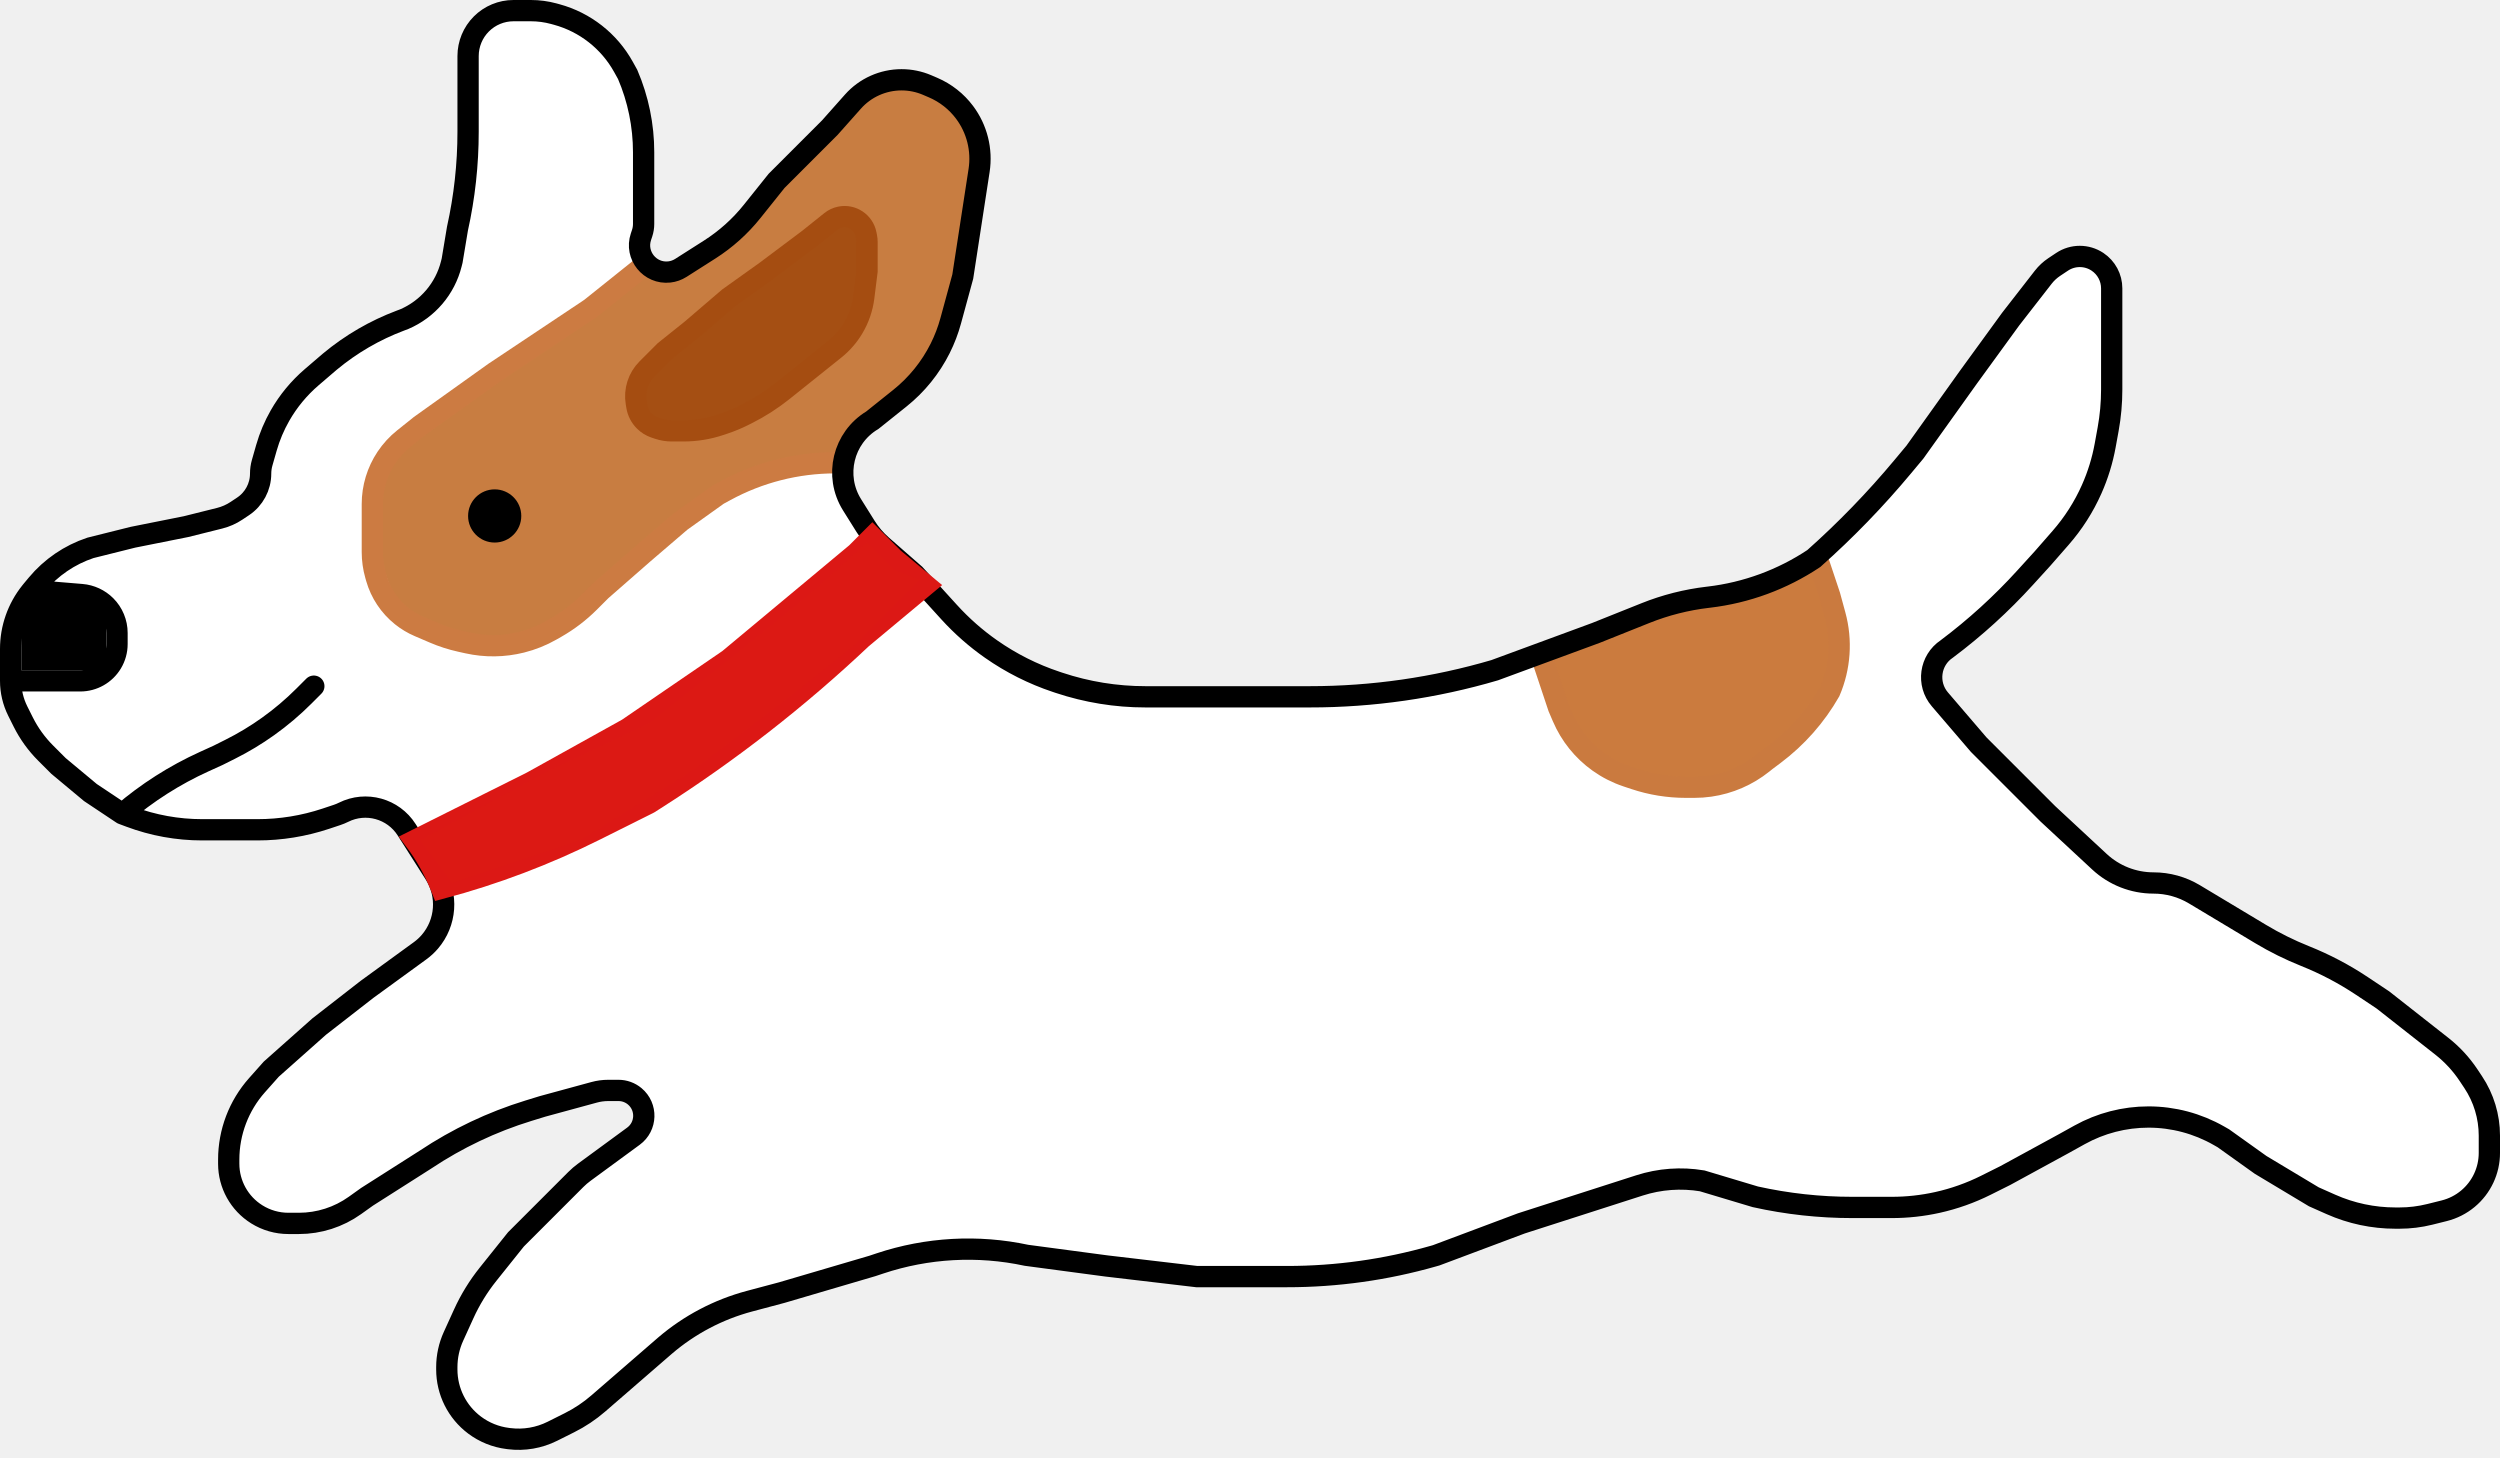
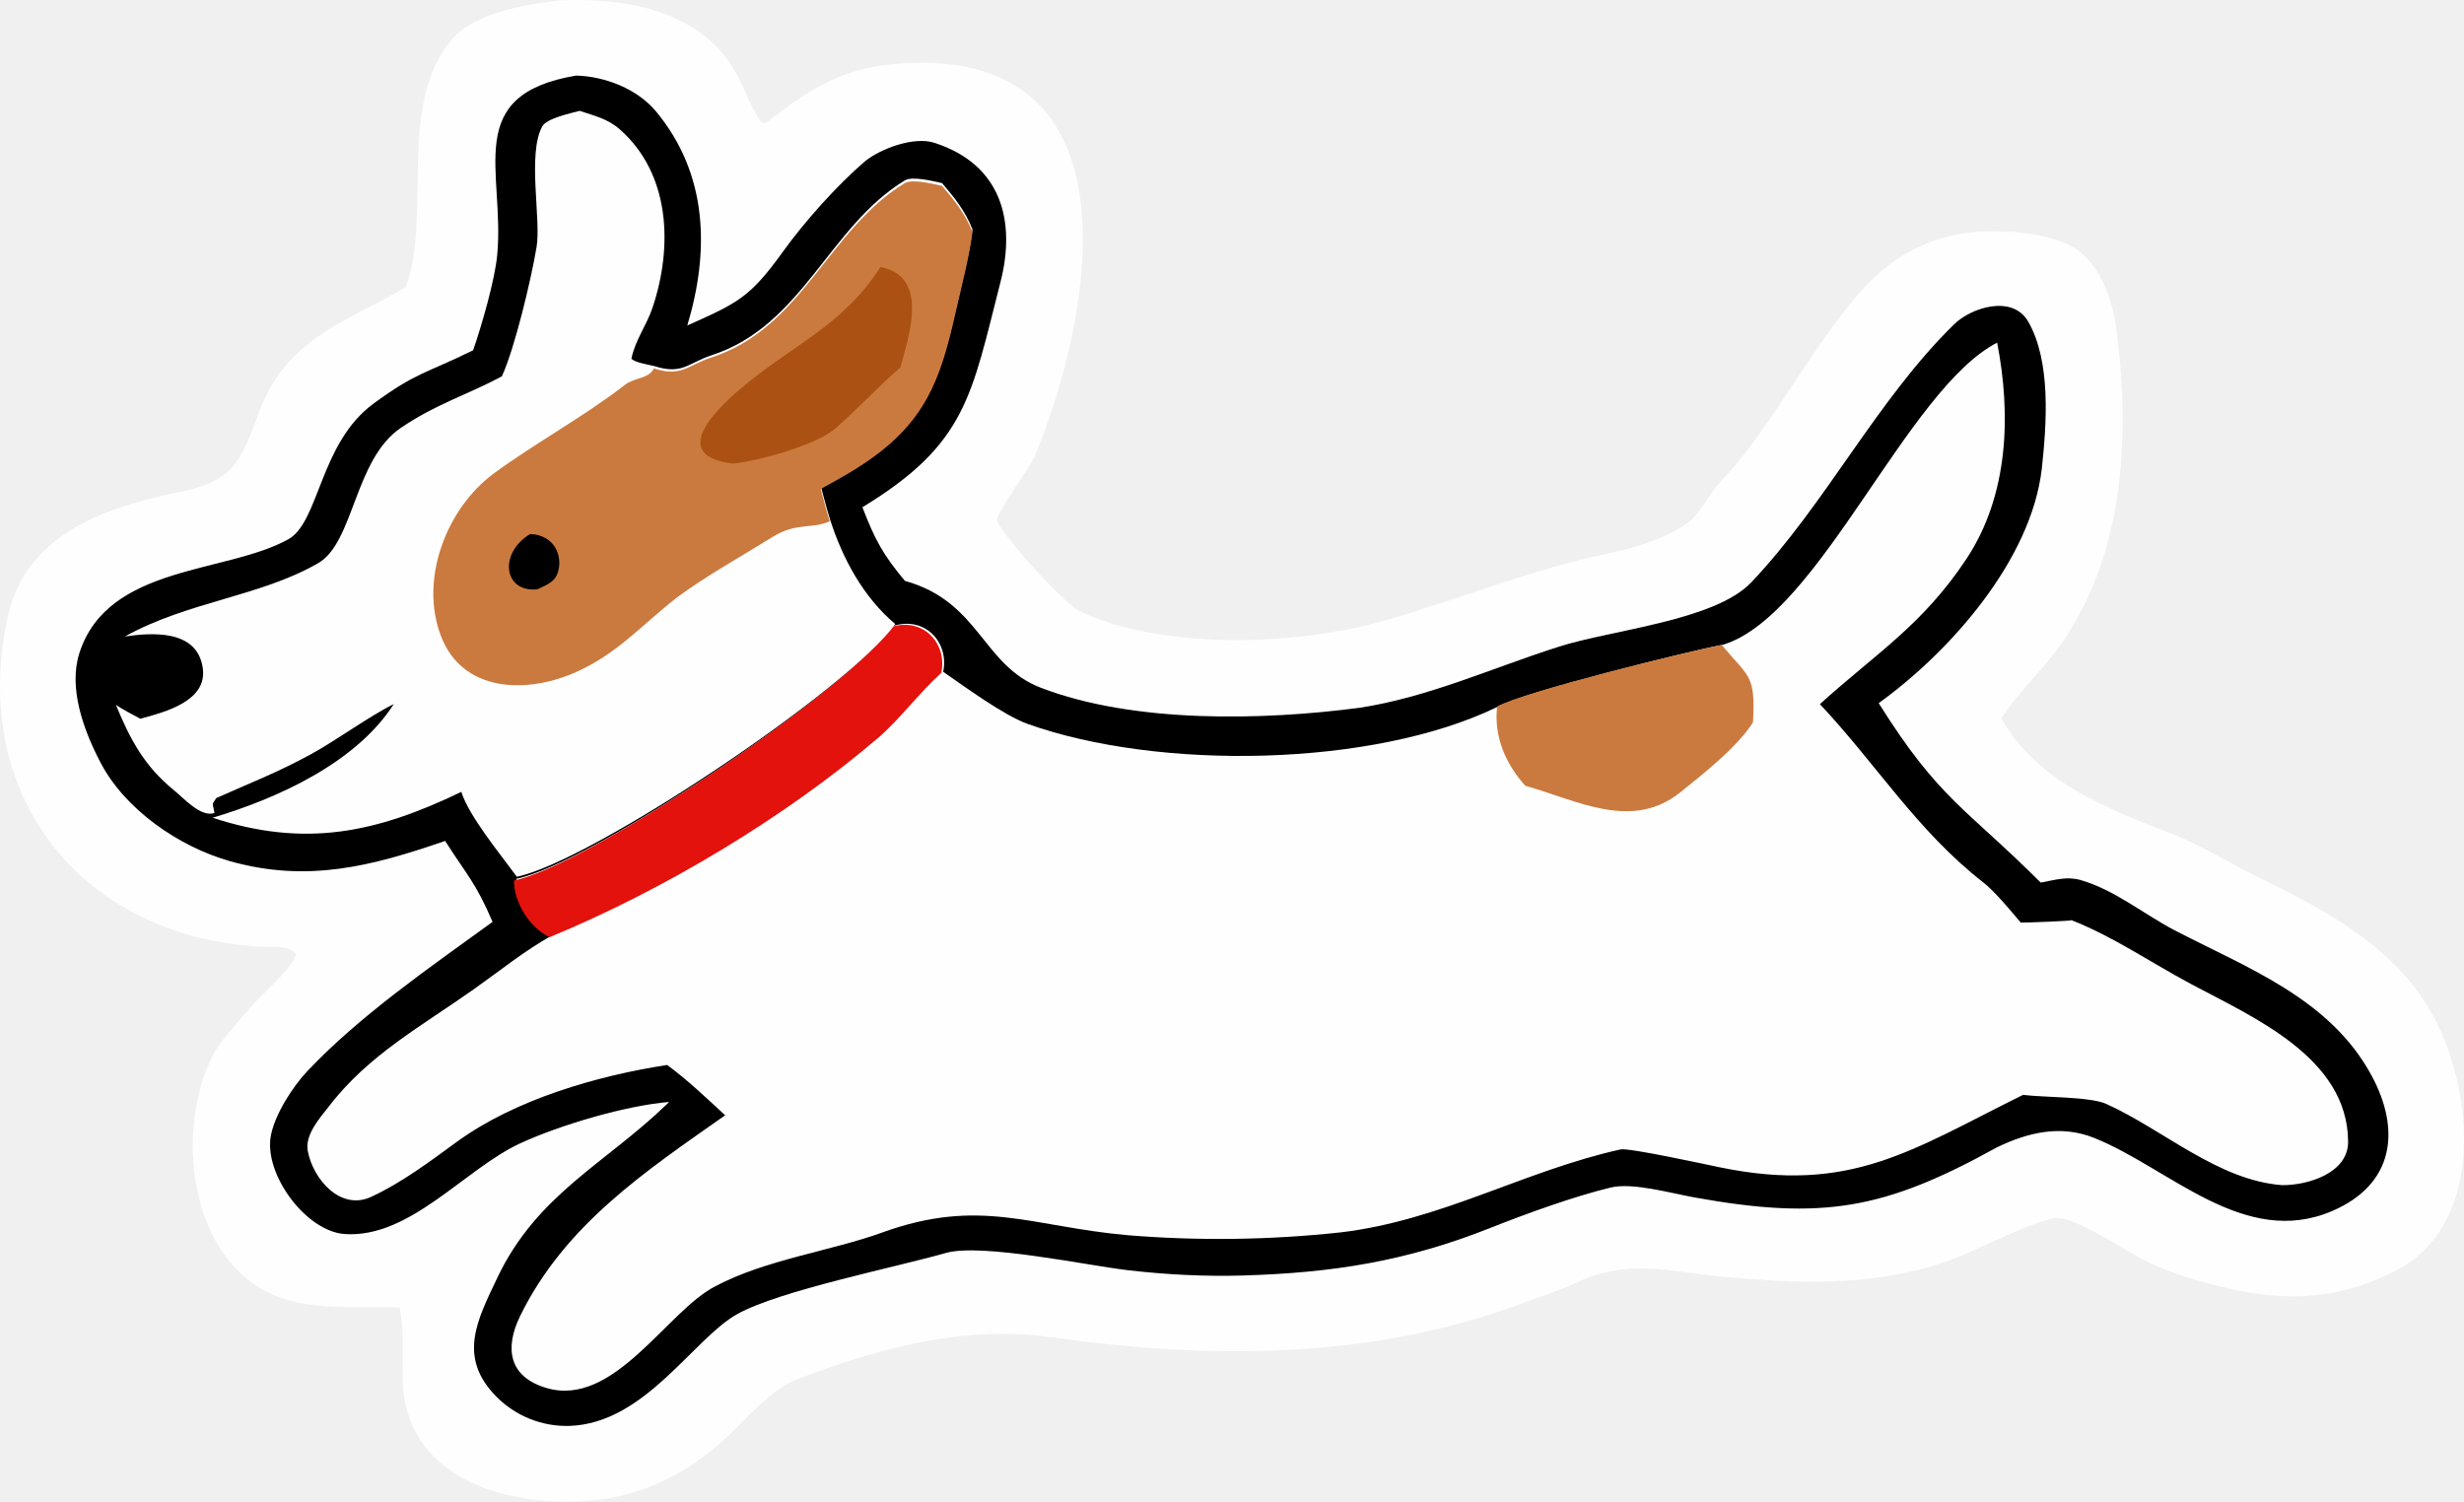
- <svg xmlns="http://www.w3.org/2000/svg" width="235" height="137" viewBox="0 0 235 137" fill="none">
-   <path d="M48.5 0.5L53.5 2L57 4.5L59.5 9L60.5 15L60 23.5L62 25.5L64.5 25L69 22L73 16.5L80.5 9.5L85 7.5L89 9.5L91.5 11L92.5 14.5L91.5 20L90 29.5L86.5 35.5L84 38L81 40.5L79.5 43.5V46L83.5 52L91 59.5L98.5 64.5L107 65.5H116L132 65L147.5 60.5L155.5 57L165 55.5L173 51L179 43.5L184.5 36L190 28.5L193 25L196.5 24L198.5 27V31.5V39.5L196.5 46L193.5 51L188.5 56.5L184.5 59.5L181 63.5L184.5 68.5L188.5 73L197.5 81.5L203.5 83L208.5 85.5L217.5 90L229.5 98L234 105L233.5 109L232.5 111.5L229.5 113.5L224.5 114.5L216 111.5L206.5 105H201L195.5 106.5L186 111.5L179 113.5L169 113L159 110.5L146.5 113.5L135 118.5L116 120.5L100.5 118.5L90 117L79.5 119L68 123L62 126.5L57.5 131L50 135L44 133.5L42 127L46 119.5L53.5 112L61 105L59.5 102.5L51 103.5L42 107.5L35.5 112L28 115L23 113L21.5 109L23.5 102.5L31 95.5L38 90.5L40.5 88.5L42 85.5L40 80.5L35 75.5L29.5 77.5L24 78L12.5 76.5L4 71L0.5 62L2 57L6 52.5L14.5 50.5L24 47L26 40L30.5 34.5L37 30.5L41 27.5L43 23.5L44 12V4L45.5 2L48.5 0.5Z" fill="white" />
-   <path d="M148 60L154.5 57.5L160.5 56L167 54.5L170.5 53.5L172.5 56.5L173.5 60.5L172.5 64.5L171 67L166 72L159.5 74.5L152 72.5L148.5 70L147 67.5L145.5 64.5L145 61.5L148 60Z" fill="#CB7B3E" />
-   <path d="M145 62L146.5 66.5L146.898 67.428C147.619 69.111 148.787 70.562 150.277 71.626C151.088 72.206 151.981 72.66 152.926 72.975L153.664 73.221C155.211 73.737 156.831 74 158.462 74H159.27C159.756 74 160.242 73.966 160.723 73.897C162.541 73.637 164.256 72.895 165.69 71.748L166 71.5L166.775 70.919C168.902 69.323 170.681 67.309 172 65C172.971 62.734 173.147 60.205 172.498 57.826L172 56L171 53" stroke="#CA7A3F" stroke-width="2" stroke-linecap="round" />
-   <rect x="2" y="56" width="8" height="7" fill="black" />
-   <path d="M52 31L57.5 27L60.5 25.5H63.5L70.5 20.5L77.5 13L83 8H86L88.5 9L92 13.5L91.5 20L89 30.5L87.5 34L84.5 37L81.5 40L79 43L73.5 44L67.5 46L60 52.5L53.5 57.5L47 61L41.5 60L37.5 57.5L35 50.5V45.5L37.5 42L52 31Z" fill="#C87D41" />
-   <path d="M78.5 43.5C74.891 43.5 71.34 44.406 68.172 46.134L67.5 46.5L64 49L60.5 52L56.5 55.5L55.404 56.596C54.472 57.528 53.42 58.331 52.276 58.985L51.82 59.245C50.944 59.746 50.004 60.124 49.025 60.369C47.364 60.784 45.63 60.807 43.96 60.435L43.276 60.283C42.427 60.095 41.598 59.828 40.799 59.485L39.378 58.876C38.795 58.627 38.249 58.299 37.754 57.903C36.613 56.99 35.784 55.745 35.383 54.34L35.305 54.068C35.103 53.359 35 52.626 35 51.89V49.5V47.383C35 45.829 35.46 44.31 36.322 43.017C36.771 42.343 37.322 41.742 37.954 41.236L39.5 40L43 37.5L46.5 35L55.5 29L60.5 25" stroke="#CC7B42" stroke-width="2" stroke-linecap="round" />
-   <path d="M3 55.5L3.476 54.929C4.799 53.341 6.539 52.154 8.5 51.5L12.5 50.5L17.5 49.5L20.645 48.714C21.211 48.572 21.748 48.335 22.233 48.011L22.851 47.599C23.881 46.912 24.5 45.756 24.5 44.519C24.5 44.175 24.548 43.832 24.642 43.501L25.044 42.094C25.347 41.035 25.776 40.017 26.323 39.06C27.102 37.697 28.11 36.478 29.302 35.456L31 34C32.986 32.345 35.236 31.037 37.657 30.129L38 30C40.205 29.055 41.842 27.133 42.423 24.806L42.5 24.5L43 21.5C43.665 18.509 44 15.454 44 12.39V9V5.268C44 4.136 44.45 3.05 45.25 2.25C46.05 1.45 47.136 1 48.268 1H49.901C50.63 1 51.357 1.097 52.061 1.289L52.327 1.362C54.995 2.09 57.257 3.863 58.601 6.281L59 7C59.99 9.309 60.5 11.796 60.5 14.308V15.5V21.054C60.5 21.349 60.452 21.643 60.359 21.923L60.247 22.26C59.664 24.006 61.089 25.768 62.918 25.565C63.301 25.522 63.669 25.392 63.994 25.186L66.705 23.46C68.225 22.493 69.574 21.282 70.699 19.876L73 17L78 12L80.176 9.552C81.336 8.247 82.999 7.5 84.745 7.5C85.573 7.5 86.392 7.668 87.153 7.994L87.714 8.235C88.884 8.736 89.902 9.536 90.666 10.555C91.839 12.118 92.332 14.089 92.035 16.021L91.5 19.5L90.5 26L89.366 30.159C89.123 31.051 88.792 31.916 88.379 32.743C87.47 34.559 86.179 36.157 84.593 37.426L82 39.5C79.253 41.148 78.393 44.728 80.09 47.445L81.367 49.486C81.787 50.158 82.303 50.765 82.9 51.287L86 54L89.218 57.54C90.402 58.843 91.728 60.01 93.17 61.019C95.047 62.333 97.104 63.368 99.277 64.092L99.546 64.182C102.165 65.055 104.907 65.5 107.668 65.5H122.5H123.14C129.016 65.5 134.862 64.658 140.5 63L150 59.5L154.673 57.631C156.549 56.88 158.517 56.38 160.524 56.144L160.629 56.132C164.159 55.717 167.542 54.472 170.5 52.5C173.496 49.837 176.288 46.954 178.854 43.875L180 42.5L185 35.5L189 30L192.067 26.057C192.354 25.688 192.698 25.368 193.087 25.108L193.836 24.609C194.844 23.938 196.156 23.938 197.164 24.609C197.999 25.166 198.5 26.102 198.5 27.106V36.626C198.5 37.873 198.388 39.117 198.165 40.344L197.889 41.861C197.631 43.282 197.204 44.667 196.617 45.987C195.877 47.653 194.89 49.198 193.689 50.569L192 52.5L190.363 54.3C188.126 56.761 185.661 59.005 183 61C181.405 62.063 181.099 64.282 182.346 65.737L186 70L192.5 76.5L197.351 81.005C198.732 82.287 200.547 83 202.432 83C203.785 83 205.113 83.368 206.273 84.064L212.492 87.795C213.828 88.597 215.227 89.291 216.674 89.87C218.553 90.621 220.349 91.566 222.032 92.688L224 94L229.531 98.346C230.504 99.111 231.35 100.025 232.036 101.054L232.475 101.713C233.47 103.204 234 104.956 234 106.748V108.376C234 110.039 233.262 111.615 231.984 112.68C231.336 113.22 230.575 113.606 229.757 113.811L228.4 114.15C227.47 114.382 226.516 114.5 225.557 114.5H225.164C223.078 114.5 221.015 114.062 219.108 113.215L217.5 112.5L212.5 109.5L209 107L208.576 106.758C206.56 105.606 204.279 105 201.957 105C199.69 105 197.46 105.578 195.478 106.679L194 107.5L188.5 110.5L186.68 111.41C185.232 112.134 183.701 112.678 182.121 113.029C180.711 113.342 179.271 113.5 177.827 113.5H174.11C171.046 113.5 167.991 113.165 165 112.5L160 111C158.029 110.671 156.007 110.819 154.105 111.431L143 115L135 118L134.731 118.077C130.265 119.353 125.644 120 121 120H112.5L104 119L96.5 118C91.917 117.018 87.155 117.282 82.709 118.764L82 119L73.5 121.5L70.454 122.312C67.522 123.094 64.804 124.525 62.5 126.5L56.241 131.925C55.417 132.639 54.507 133.247 53.532 133.734L51.921 134.54C50.668 135.166 49.258 135.407 47.869 135.234L47.721 135.215C46.593 135.074 45.522 134.641 44.612 133.959C42.968 132.726 42 130.79 42 128.734V128.511C42 127.515 42.213 126.531 42.625 125.624L43.587 123.509C44.193 122.175 44.963 120.921 45.879 119.776L48.5 116.5L54.129 110.871C54.376 110.624 54.642 110.396 54.923 110.19L59.546 106.8C60.793 105.885 60.85 104.042 59.662 103.052C59.234 102.695 58.695 102.5 58.138 102.5H57.175C56.727 102.5 56.281 102.56 55.849 102.678L51 104L49.669 104.409C46.241 105.464 42.984 107.011 40 109L34.5 112.5L33.362 113.313C31.826 114.41 29.985 115 28.098 115H27.108C26.057 115 25.027 114.705 24.136 114.147C22.496 113.123 21.5 111.325 21.5 109.392V109C21.5 106.423 22.446 103.936 24.157 102.01L25.5 100.5L30 96.5L34.5 93L39.491 89.37C39.829 89.124 40.138 88.84 40.41 88.522C41.948 86.727 42.133 84.137 40.863 82.142L38.226 77.997C36.961 76.01 34.399 75.3 32.292 76.354C32.098 76.451 31.896 76.534 31.69 76.603L30.63 76.957C28.557 77.648 26.386 78 24.201 78H19C16.686 78 14.39 77.584 12.223 76.771L11.5 76.5M3 55.5L2.874 55.657C1.661 57.174 1 59.058 1 61V64M3 55.5L7.677 55.89C8.531 55.961 9.333 56.333 9.939 56.939C10.618 57.618 11 58.54 11 59.501V60.542C11 61.169 10.83 61.784 10.507 62.321C9.882 63.363 8.757 64 7.542 64H1M11.5 76.5L8.5 74.5L5.5 72L4.288 70.788C3.435 69.935 2.725 68.95 2.185 67.871L1.671 66.842C1.23 65.959 1 64.986 1 64M11.5 76.5C13.822 74.51 16.413 72.858 19.197 71.593L20.5 71L21.628 70.436C22.874 69.813 24.07 69.093 25.203 68.283C26.399 67.429 27.522 66.478 28.561 65.439L29.5 64.5" stroke="black" stroke-width="2" stroke-linecap="round" />
-   <path d="M60 36L66.5 29.5L74 24.5L79 20.5L81 22L81.5 25.5L81 28.5L77 34L72 38L65.5 40.5L60 40V36Z" fill="#A54F13" />
-   <path d="M76 22.5L78.11 20.812C78.366 20.607 78.668 20.466 78.989 20.402C80.1 20.18 81.18 20.9 81.402 22.011L81.455 22.275C81.485 22.425 81.5 22.577 81.5 22.73V25.5L81.195 27.937C81.067 28.968 80.724 29.96 80.19 30.85C79.734 31.611 79.145 32.284 78.453 32.837L77 34L74.5 36L73.568 36.746C72.525 37.58 71.398 38.301 70.204 38.898L69.861 39.069C69.288 39.356 68.695 39.602 68.086 39.805L67.66 39.947C66.561 40.313 65.409 40.5 64.25 40.5H63.144C62.718 40.5 62.294 40.431 61.889 40.296L61.569 40.19C61.195 40.065 60.855 39.855 60.576 39.576C60.201 39.201 59.953 38.719 59.866 38.197L59.808 37.849C59.615 36.689 59.994 35.506 60.825 34.675L62.5 33L65 31L68.5 28L72 25.5L76 22.5Z" stroke="#A54D11" stroke-width="2" stroke-linecap="round" />
-   <circle cx="46.5" cy="48.5" r="2.5" fill="black" />
-   <path d="M50 73.5L39 79C39.996 80.328 40.812 81.78 41.428 83.321L41.5 83.5C46.487 82.17 51.326 80.337 55.943 78.029L61 75.5L61.556 75.146C68.503 70.725 75.014 65.654 81 60L87 55L84 52.5L83 51.5L82 50.5L80.5 52L77.5 54.5L68.5 62L59 68.5L50 73.5Z" stroke="#DC1815" stroke-width="2" stroke-linecap="round" />
-   <path d="M84 53.5L86.5 54.5L80.5 60.5L75.5 64.5L65 72.5L54.5 79L42.5 83L39.5 79L51.5 72.5L61 68L71 60L76.5 55.5L81.5 51L84 53.5Z" fill="#DC1914" />
+ <svg xmlns="http://www.w3.org/2000/svg" width="489" height="298" viewBox="0 0 489 298" fill="none">
+   <path d="M110.623 0.107C124.251 -0.615 139.507 2.106 146.345 14.971C147.781 17.672 149.396 22.258 151.26 24.363C151.513 24.373 151.766 24.384 152.02 24.395C161.886 16.629 168.777 12.762 181.458 12.476C226.551 11.352 216.624 63.295 205.407 90.42C204.63 92.589 197.559 101.864 197.865 103.405C199.605 107.127 211.488 120.036 214.343 121.352C231.531 129.28 258.276 128.084 275.916 122.849C290.867 118.413 303.52 113.205 318.722 109.94C324.049 108.796 329.884 107.132 334.399 104.167C337.486 102.163 339.136 97.96 341.506 95.523C352.286 84.447 362.031 63.706 373.213 53.922C377.258 50.428 382.091 47.971 387.297 46.763C394.047 45.219 405.838 45.581 411.77 49.273C416.691 52.339 419.231 59.416 419.986 65.132C422.729 85.832 421.752 108.2 410.115 126.276C406.419 132.021 400.908 136.829 397.168 142.586C404.464 155.384 418.554 160.648 431.317 165.608C436.751 167.716 442.935 171.559 448.3 174.169C461.838 180.758 475.691 188.13 483.06 201.941C491.077 217.077 493.201 243.35 475.11 252.37C460.605 259.602 448.45 257.881 433.65 253.39C431.376 252.612 429.551 251.964 427.137 250.877C422.274 248.774 413.396 242.185 408.451 241.73C405.529 241.46 392.634 247.807 389.567 249.083C374.205 255.464 358.005 254.903 341.792 253.361C331.844 252.414 322.651 249.765 313.018 254.507C309.829 256.001 305.15 257.519 301.739 258.79C272.259 269.797 239.912 269.845 209.118 265.451C191.529 262.913 174.849 267.428 158.431 273.64C154.094 275.279 149.742 279.688 146.502 283.038C139.6 290.163 131.084 295.476 121.222 297.279C104.112 300.102 80.282 295.123 79.905 273.631C79.823 268.951 80.186 264.04 79.323 259.505C71.134 259.119 61.737 260.332 54.041 256.895C37.279 249.402 34.747 224.072 42.294 209.323C43.745 206.49 47.302 202.826 49.319 200.355C51.975 197.102 57.174 193.201 58.817 189.426C57.242 187.439 53.98 188.033 51.433 187.879C15.695 185.694 -6.186 157.414 1.554 122.327C5.021 106.607 19.881 100.948 34.215 97.946C46.522 95.681 47.538 92.029 51.594 81.335C56.932 67.261 68.742 63.8 80.046 57.291L80.523 57.012C85.664 43.112 79.08 22.356 88.717 8.973C93.291 2.621 103.24 1.108 110.623 0.107Z" fill="#FEFEFE" />
+   <path d="M114.332 15C120.095 15.145 126.498 17.677 130.161 22.078C140.56 34.57 140.816 49.911 136.4 64.602C146.548 60.073 148.846 59.02 155.459 49.843C159.716 43.937 166.134 36.753 171.655 32.018C174.761 29.498 181.367 27.033 185.412 28.335C198.914 32.681 201.607 44.075 198.547 56.011C192.752 78.61 191.83 88.088 171.154 100.671C173.644 107.109 175.192 110.033 179.585 115.281C194.501 119.435 194.865 132.013 206.589 136.506C225.032 143.574 250.498 143.002 269.773 140.477C283.492 138.387 296.133 132.556 309.421 128.329C319.948 124.98 340.331 123.184 347.55 115.583C362.352 99.998 372.464 79.38 387.802 64.371C391.255 60.994 399.374 58.444 402.493 63.791C407.082 71.75 406.173 84.121 405.211 93.012C403.136 111.099 387.072 129.303 372.841 139.548C384.877 158.766 390.148 160.325 404.993 175.16C407.861 174.639 410.221 173.871 412.972 174.678C419.757 176.667 425.332 181.359 431.503 184.594C446.014 192.139 462.383 198.159 470.647 213.439C476.557 224.369 475.077 235.106 462.814 240.353C445.42 247.793 430.632 231.905 415.68 225.865C408.905 223.133 402.372 224.784 396.294 227.714C374.113 239.981 361.787 242.265 336.206 237.635C331.544 236.79 323.976 234.647 319.692 235.675C312.472 237.399 302.733 240.932 295.784 243.694C279.063 250.332 264.469 252.62 246.63 253.142C238.935 253.364 231.472 252.963 223.986 252.109C215.909 251.191 194.75 246.648 187.704 248.671C177.855 251.491 154.653 256.125 146.29 260.813C137.504 265.737 128.026 282.484 113.031 282.991C107.567 283.155 102.284 281.031 98.46 277.13C90.744 269.3 94.761 261.885 98.71 253.567C106.549 237.061 120.2 230.872 132.251 219.232L132.802 218.696C124.23 219.411 111.206 223.234 103.134 226.961C92.091 232.137 81.35 245.765 68.428 244.915C60.722 244.408 52.304 233.01 53.759 225.368C54.563 221.144 58.061 215.674 61.09 212.478C71.514 201.486 85.383 191.932 97.751 182.962C94.423 175.184 92.787 173.852 88.335 166.895C73.738 171.94 60.973 175.252 45.583 170.893C35.5 168.035 24.848 160.701 19.958 151.365C16.607 144.964 13.506 136.546 15.778 129.542C21.458 112.031 44.906 113.891 57.228 107.019C63.39 103.583 63.436 87.942 74.131 80.1C82.69 73.824 84.398 74.193 93.895 69.517C95.579 64.681 98.217 55.544 98.675 50.616C100.226 33.961 91.601 18.815 114.332 15Z" fill="black" />
+   <path d="M396.345 68C399.152 82.329 398.596 98.228 390.344 110.785C381.624 124.044 372.009 129.904 361.172 139.745C372.381 151.662 380.45 164.87 393.519 175.064C395.867 176.895 399.051 180.742 401.036 183.107C401.824 183.121 411.516 182.782 411.086 182.612C419.517 185.941 426.686 190.941 434.808 195.287C447.206 201.915 465.913 209.89 466 226.581C466.034 232.807 458.038 235.259 452.892 235.21C440.205 234.27 429.276 224.168 418.009 219.091C414.772 217.623 405.592 217.821 401.49 217.293C379.406 228.204 367.313 237.042 341.271 231.664C338.199 231.024 323.216 227.763 321.627 228.117C302.518 232.347 285.946 242.24 266.046 244.585C251.996 246.111 237.833 246.296 223.746 245.142C204.521 243.422 194.473 237.589 175.062 244.619C164.999 248.263 151.91 249.992 141.992 255.269C132.381 260.118 121.875 279.479 108.394 275.453C100.937 273.229 100.111 267.522 103.243 261.141C112.104 243.088 128.02 232.507 143.913 221.344C140.18 217.908 136.484 214.357 132.402 211.358C118.517 213.485 102.165 218.228 90.675 226.605C85.336 230.501 79.684 234.76 73.654 237.536C67.52 240.365 62.127 233.97 61.08 228.442C60.477 225.258 63.41 221.94 65.224 219.648C73.095 209.318 83.909 203.519 94.248 196.174C99.592 192.375 103.748 188.955 109.549 185.626C105.614 183.78 102.462 178.736 102.489 174.41C117.244 171.367 168.08 137.266 177.398 124.198C183.523 122.31 188.401 127.416 187.179 133.326C191.458 136.285 199.235 141.993 203.953 143.676C230.003 152.966 272.481 152.244 297.097 140.331C302.427 137.328 335.174 129.246 342.16 127.892C361.187 121.821 378.44 77.255 396.345 68Z" fill="#FEFEFE" />
+   <path d="M177.016 124.4C183.15 122.507 188.035 127.627 186.811 133.554L186.497 133.834C182.415 137.547 178.455 142.854 174.386 146.34C155.862 162.212 131.565 176.725 109.07 186C105.13 184.149 101.974 179.091 102 174.752C116.776 171.701 167.684 137.505 177.016 124.4Z" fill="#E3120D" />
+   <path d="M297.115 140.215C302.387 137.267 334.779 129.33 341.69 128C347.167 134.561 348.409 133.857 347.893 143.373C344.763 148.275 338.058 153.571 333.503 157.225C323.845 164.976 313.054 158.857 302.702 155.945C298.778 151.567 296.441 146.161 297.115 140.215Z" fill="#CB7A3F" />
+   <path d="M115.04 22C117.974 22.99 120.592 23.564 122.95 25.628C133.093 34.51 133.531 49.041 129.512 61.023C128.281 64.693 126.106 67.367 125.3 71.204C126.15 71.984 128.536 72.335 129.873 72.66C135.439 74.444 136.511 72.037 141.33 70.466C159.256 64.62 164.537 44.932 179.576 35.8C181.055 34.902 185.23 35.962 186.962 36.338C189.478 39.294 191.545 41.859 193 45.524C192.316 50.685 191.076 55.274 189.954 60.251C187.121 72.814 184.8 81.678 174.028 89.803C170.473 92.484 166.875 94.494 162.94 96.647C163.506 98.756 164.067 101.013 164.728 103.081C167.206 110.853 171.336 118.518 177.668 123.849C168.326 136.901 117.363 170.961 102.57 174C99.313 169.548 93.066 161.979 91.551 157.16C74.614 165.328 60.49 168.29 42.203 162.294C55.116 158.432 70.66 151.406 78.147 139.736C73.403 142.056 66.811 146.902 61.706 149.693C55.108 153.303 49.709 155.355 42.939 158.384C41.96 159.831 42.185 159.173 42.566 161.35C39.89 162.284 36.496 158.442 34.598 156.898C28.64 152.049 25.875 146.846 23 139.894C24.507 140.899 26.245 141.78 27.849 142.646C32.859 141.292 41.099 139.125 40.255 132.689C39.217 124.76 29.914 125.587 24.785 126.321C37.303 119.36 51.661 118.395 63.157 111.758C70.27 107.651 70.305 91.155 79.579 84.894C86.697 80.088 92.338 78.554 99.603 74.69C102.152 69.122 105.414 55.48 106.489 49.014C107.408 43.48 104.627 30.626 107.599 25.11C108.473 23.487 113.133 22.505 115.04 22Z" fill="#FEFEFE" />
+   <path d="M129.753 73.117C135.329 74.896 136.404 72.495 141.232 70.928C159.191 65.098 164.483 45.46 179.55 36.351C181.032 35.456 185.216 36.512 186.95 36.888C189.471 39.836 191.542 42.394 193 46.05C192.314 51.198 191.072 55.776 189.948 60.74C187.11 73.27 184.784 82.112 173.992 90.216C170.43 92.891 166.825 94.895 162.882 97.043C163.45 99.147 164.012 101.397 164.674 103.46C161.139 105.054 158.057 103.624 153.358 106.546C147.293 110.318 140.102 114.315 134.4 118.538C127.243 124.105 122.372 129.946 113.823 133.604C104.332 137.664 91.76 137.399 87.498 126.209C83.214 114.967 88.542 100.889 98.104 93.884C106.306 87.876 115.947 82.652 124.08 76.335C125.929 74.895 128.767 75.219 129.753 73.117Z" fill="#CB7A3F" />
+   <path d="M174.728 53C184.368 54.808 180.494 66.385 178.686 72.912C174.241 76.77 170.038 81.347 165.709 85.096C161.983 88.321 150.476 91.524 145.437 92C132.812 90.501 141.783 81.564 146.852 77.24C157.071 68.523 167.247 64.721 174.728 53Z" fill="#AA5113" />
+   <path d="M105.183 106C107.331 105.975 109.563 107.118 110.489 109.262C111.109 110.683 111.167 112.308 110.651 113.775C110.024 115.596 108.264 116.17 106.625 116.959C99.94 117.636 98.909 109.812 105.183 106Z" fill="black" />
</svg>
